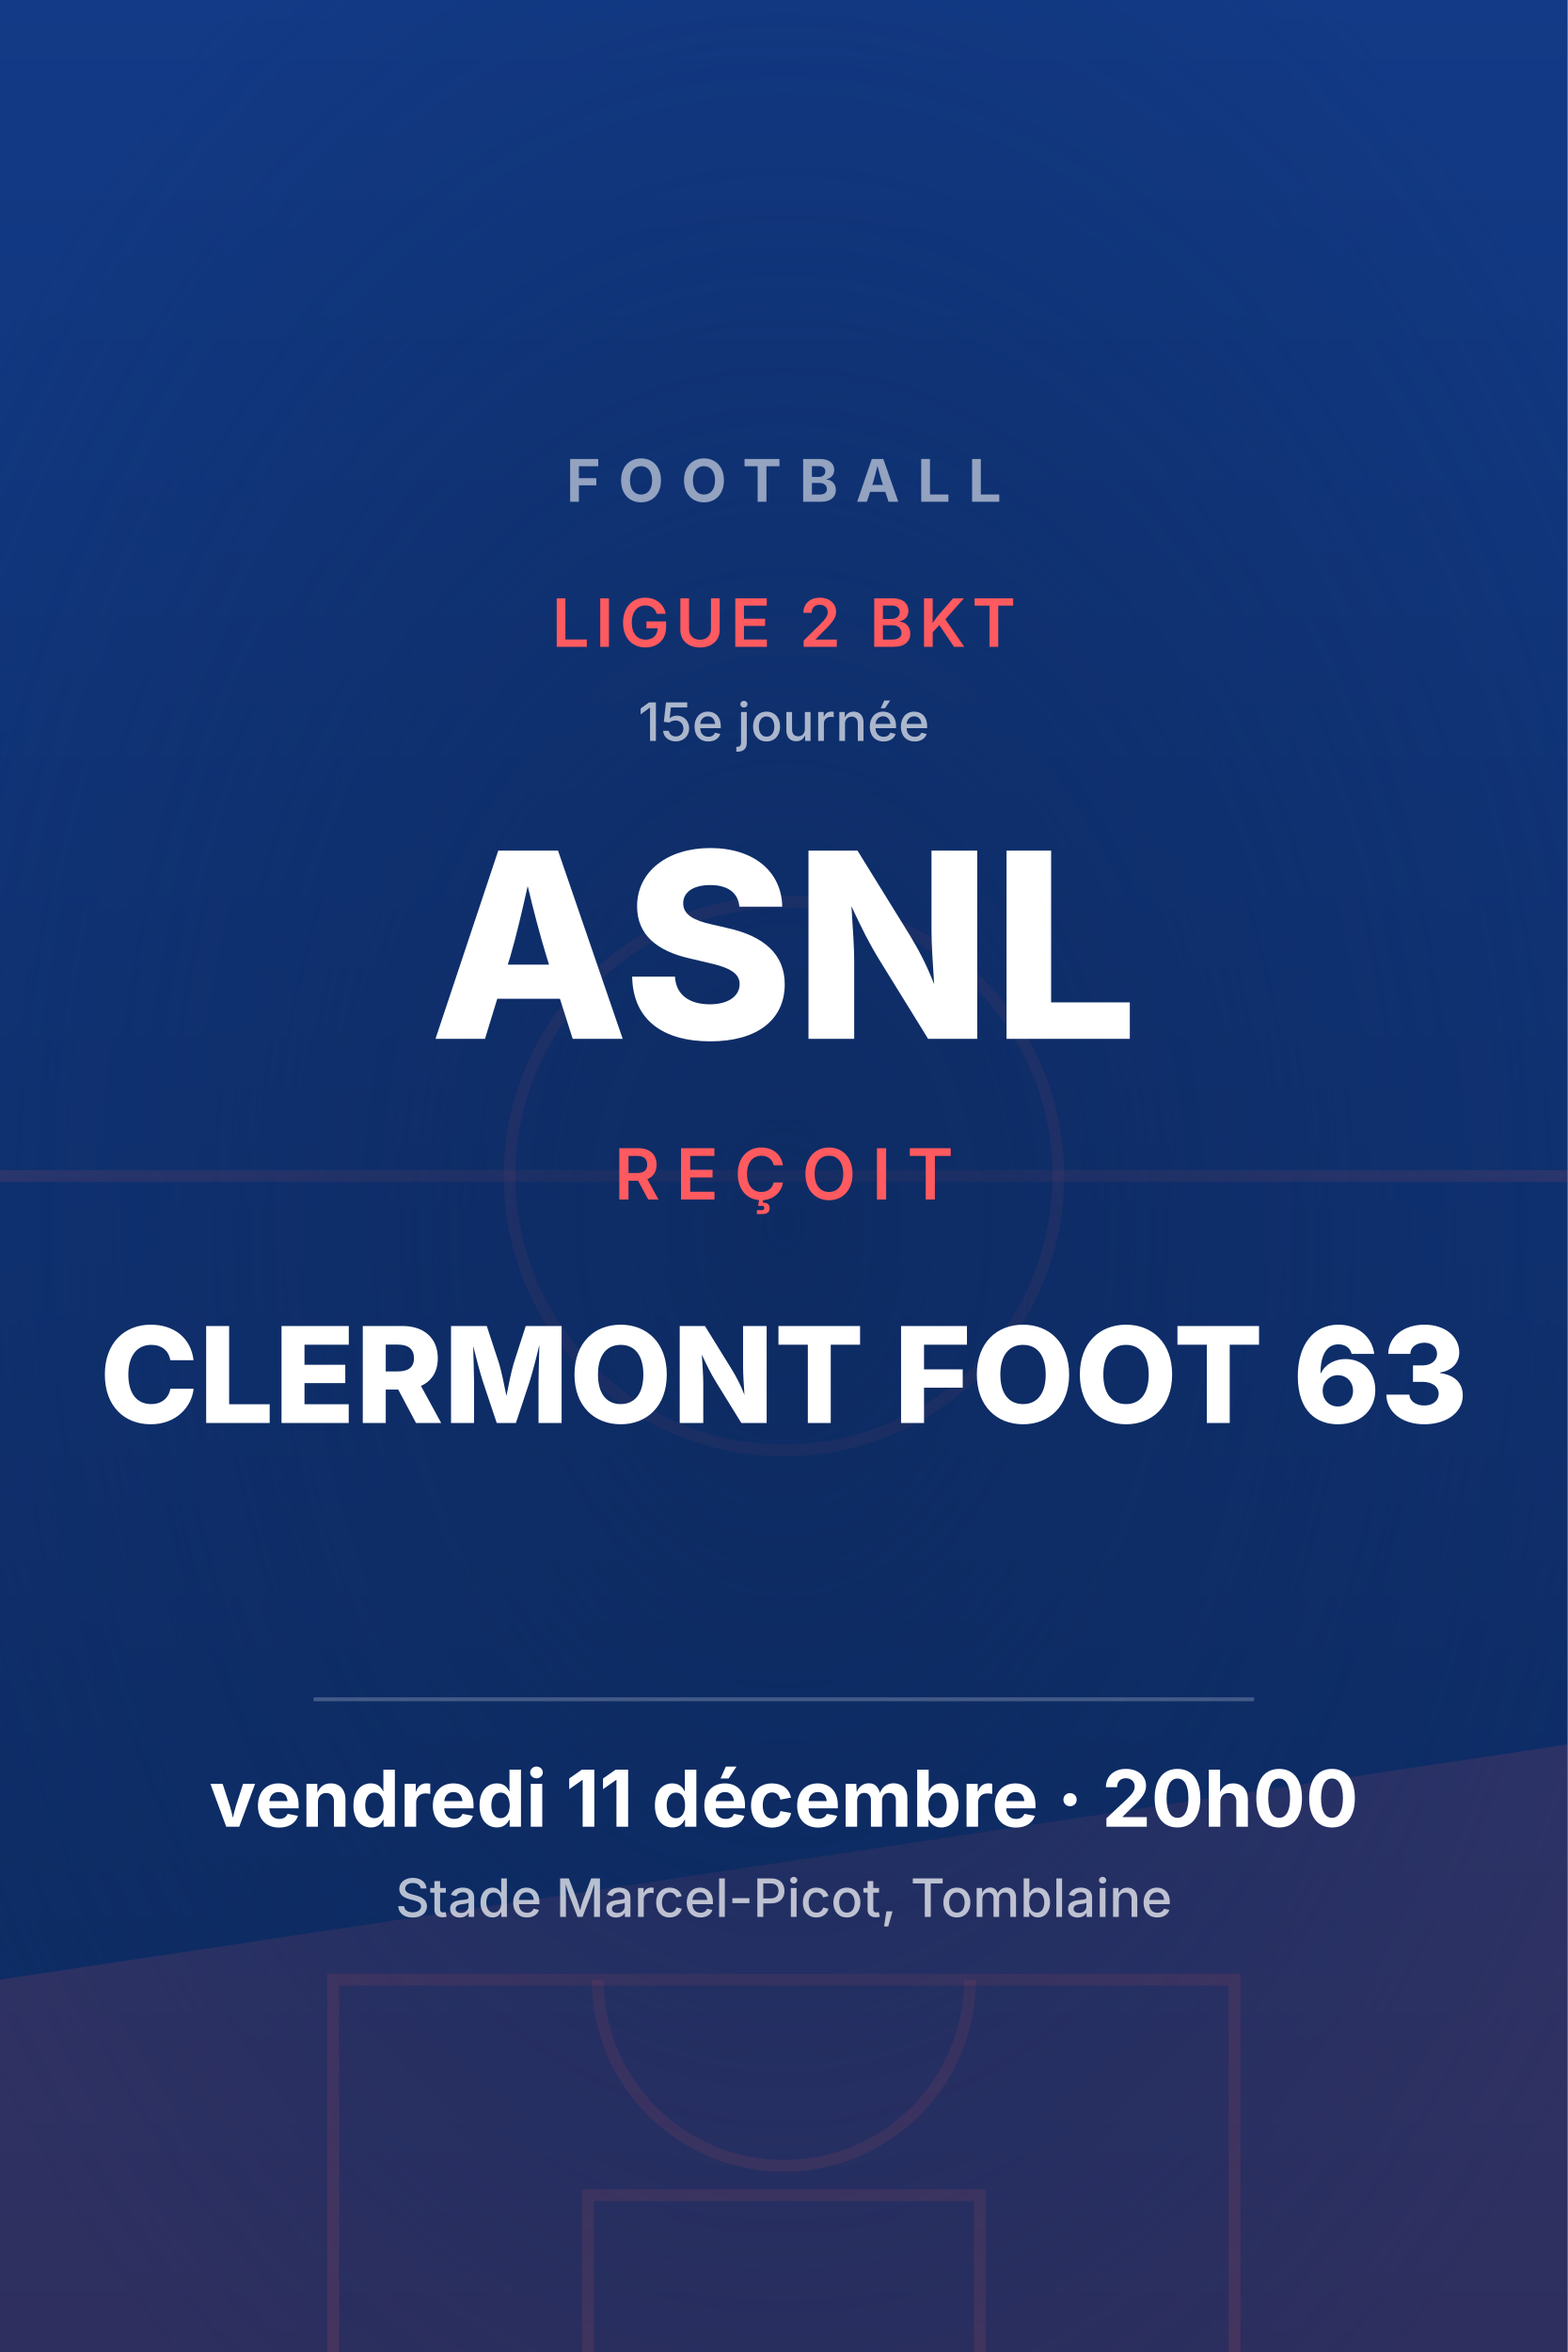
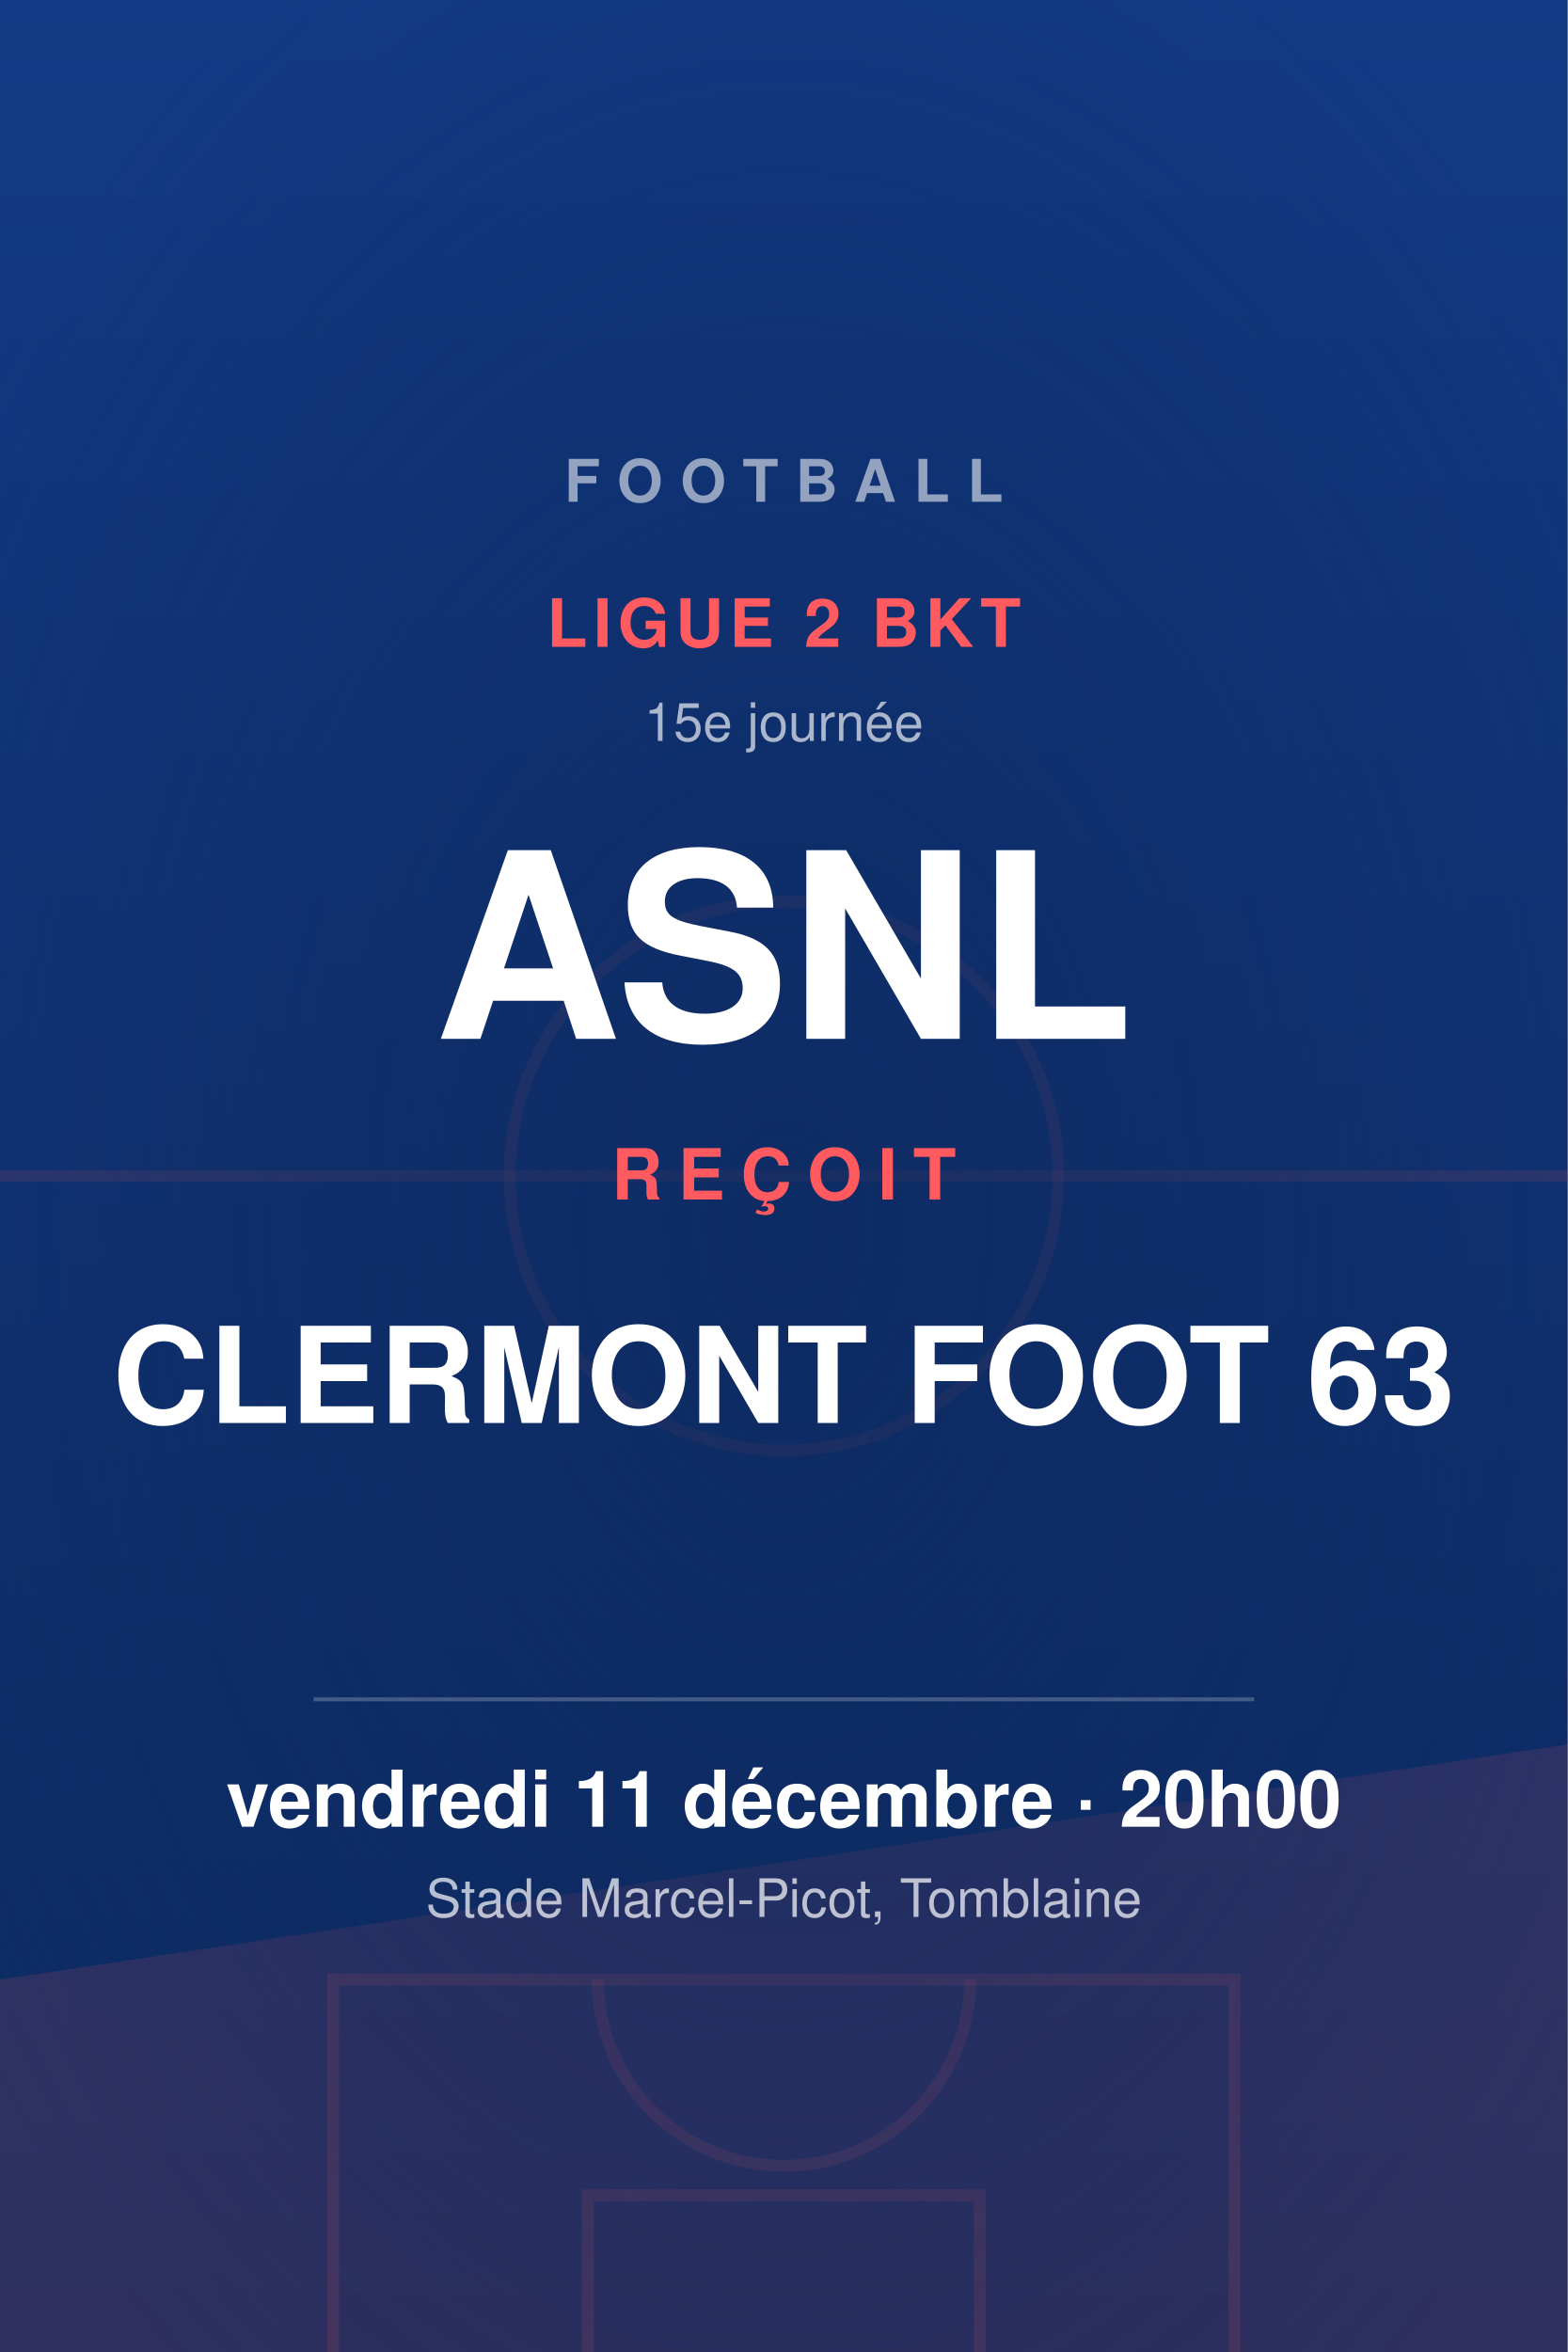
<svg xmlns="http://www.w3.org/2000/svg" viewBox="0 0 800 1200" width="800" height="1200" role="img" aria-label="ASNL reçoit Clermont Foot 63">
  <defs>
    <linearGradient id="g" x1="0" y1="0" x2="0" y2="1">
      <stop offset="0" stop-color="#123a86" />
      <stop offset="1" stop-color="#0d295e" />
    </linearGradient>
    <radialGradient id="v" cx="50%" cy="52%" r="62%">
      <stop offset="0" stop-color="#0d295e" stop-opacity=".72" />
      <stop offset="1" stop-color="#0d295e" stop-opacity="0" />
    </radialGradient>
  </defs>
  <rect width="800" height="1200" fill="url(#g)" />
  <path d="M0 600 H800" fill="none" stroke="#ff5a5f" stroke-width="6" opacity=".13" />
  <path d="M400 460 a140 140 0 1 0 .1 0" fill="none" stroke="#ff5a5f" stroke-width="6" opacity=".13" />
  <path d="M170 1200 V1010 H630 V1200" fill="none" stroke="#ff5a5f" stroke-width="6" opacity=".13" />
  <path d="M300 1200 V1120 H500 V1200" fill="none" stroke="#ff5a5f" stroke-width="6" opacity=".13" />
  <path d="M400 1010 a95 95 0 0 1 0 0 M305 1010 a95 95 0 0 0 190 0" fill="none" stroke="#ff5a5f" stroke-width="6" opacity=".13" />
  <path d="M0 1010 L800 890 L800 1200 L0 1200 Z" fill="#ff5a5f" opacity=".14" />
  <rect width="800" height="1200" fill="url(#v)" />
-   <g font-family="Inter, Helvetica Neue, Helvetica, Arial, sans-serif" text-anchor="middle">
+   <g font-family="'Sets Grotesk', 'Inter Tight', 'Helvetica Neue', Helvetica, Arial, sans-serif" text-anchor="middle">
    <text x="400" y="256" font-size="30" font-weight="700" fill="#ffffff" opacity=".55" letter-spacing="9">FOOTBALL</text>
    <text x="400" y="330" font-size="34" font-weight="600" fill="#ff5a5f" letter-spacing="3">LIGUE 2 BKT</text>
    <text x="400" y="378" font-size="27" font-weight="500" fill="#ffffff" opacity=".65">15e journée</text>
    <text x="400" y="530" font-size="132" font-weight="800" fill="#ffffff">ASNL</text>
    <text x="400" y="612" font-size="36" font-weight="600" fill="#ff5a5f" letter-spacing="8">REÇOIT</text>
    <text x="400" y="726" text-anchor="middle" font-size="68" font-weight="800" fill="#ffffff">CLERMONT FOOT 63</text>
    <rect x="160" y="866" width="480" height="2" fill="#ffffff" opacity=".22" />
    <text x="400" y="932" font-size="40" font-weight="700" fill="#ffffff">vendredi 11 décembre · 20h00</text>
    <text x="400" y="978" font-size="27" font-weight="500" fill="#ffffff" opacity=".7">Stade Marcel-Picot, Tomblaine</text>
  </g>
</svg>
